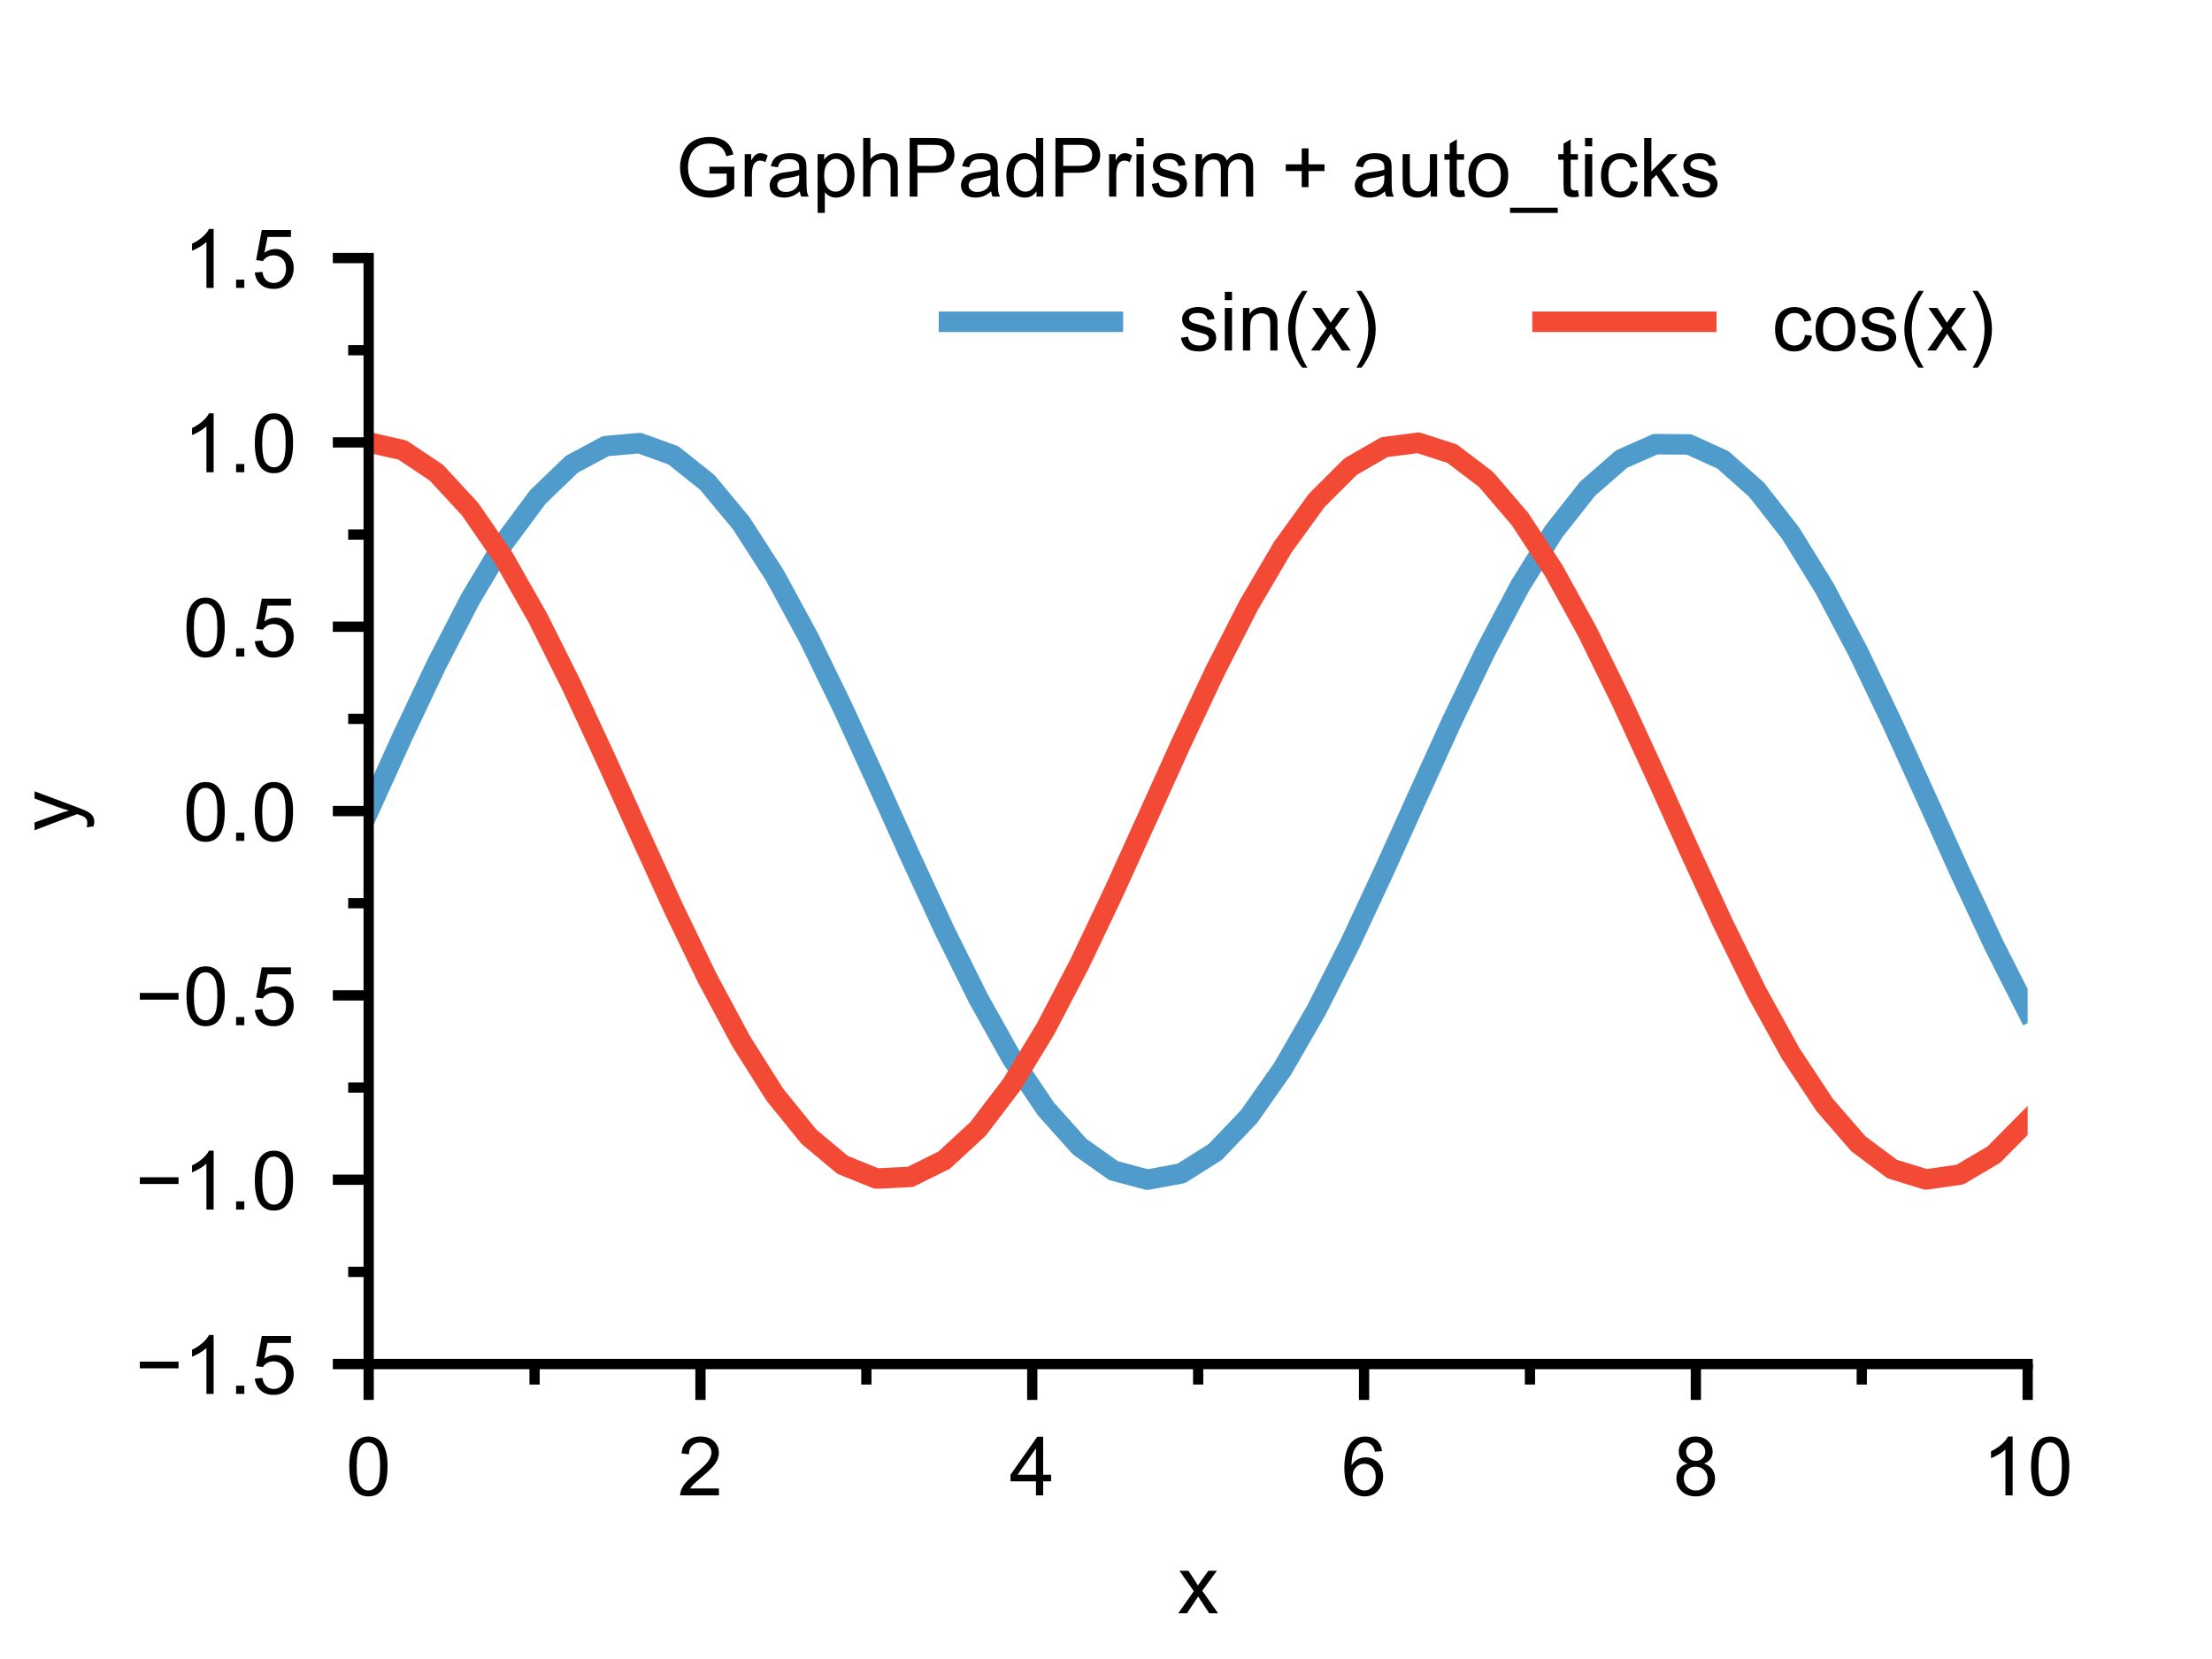
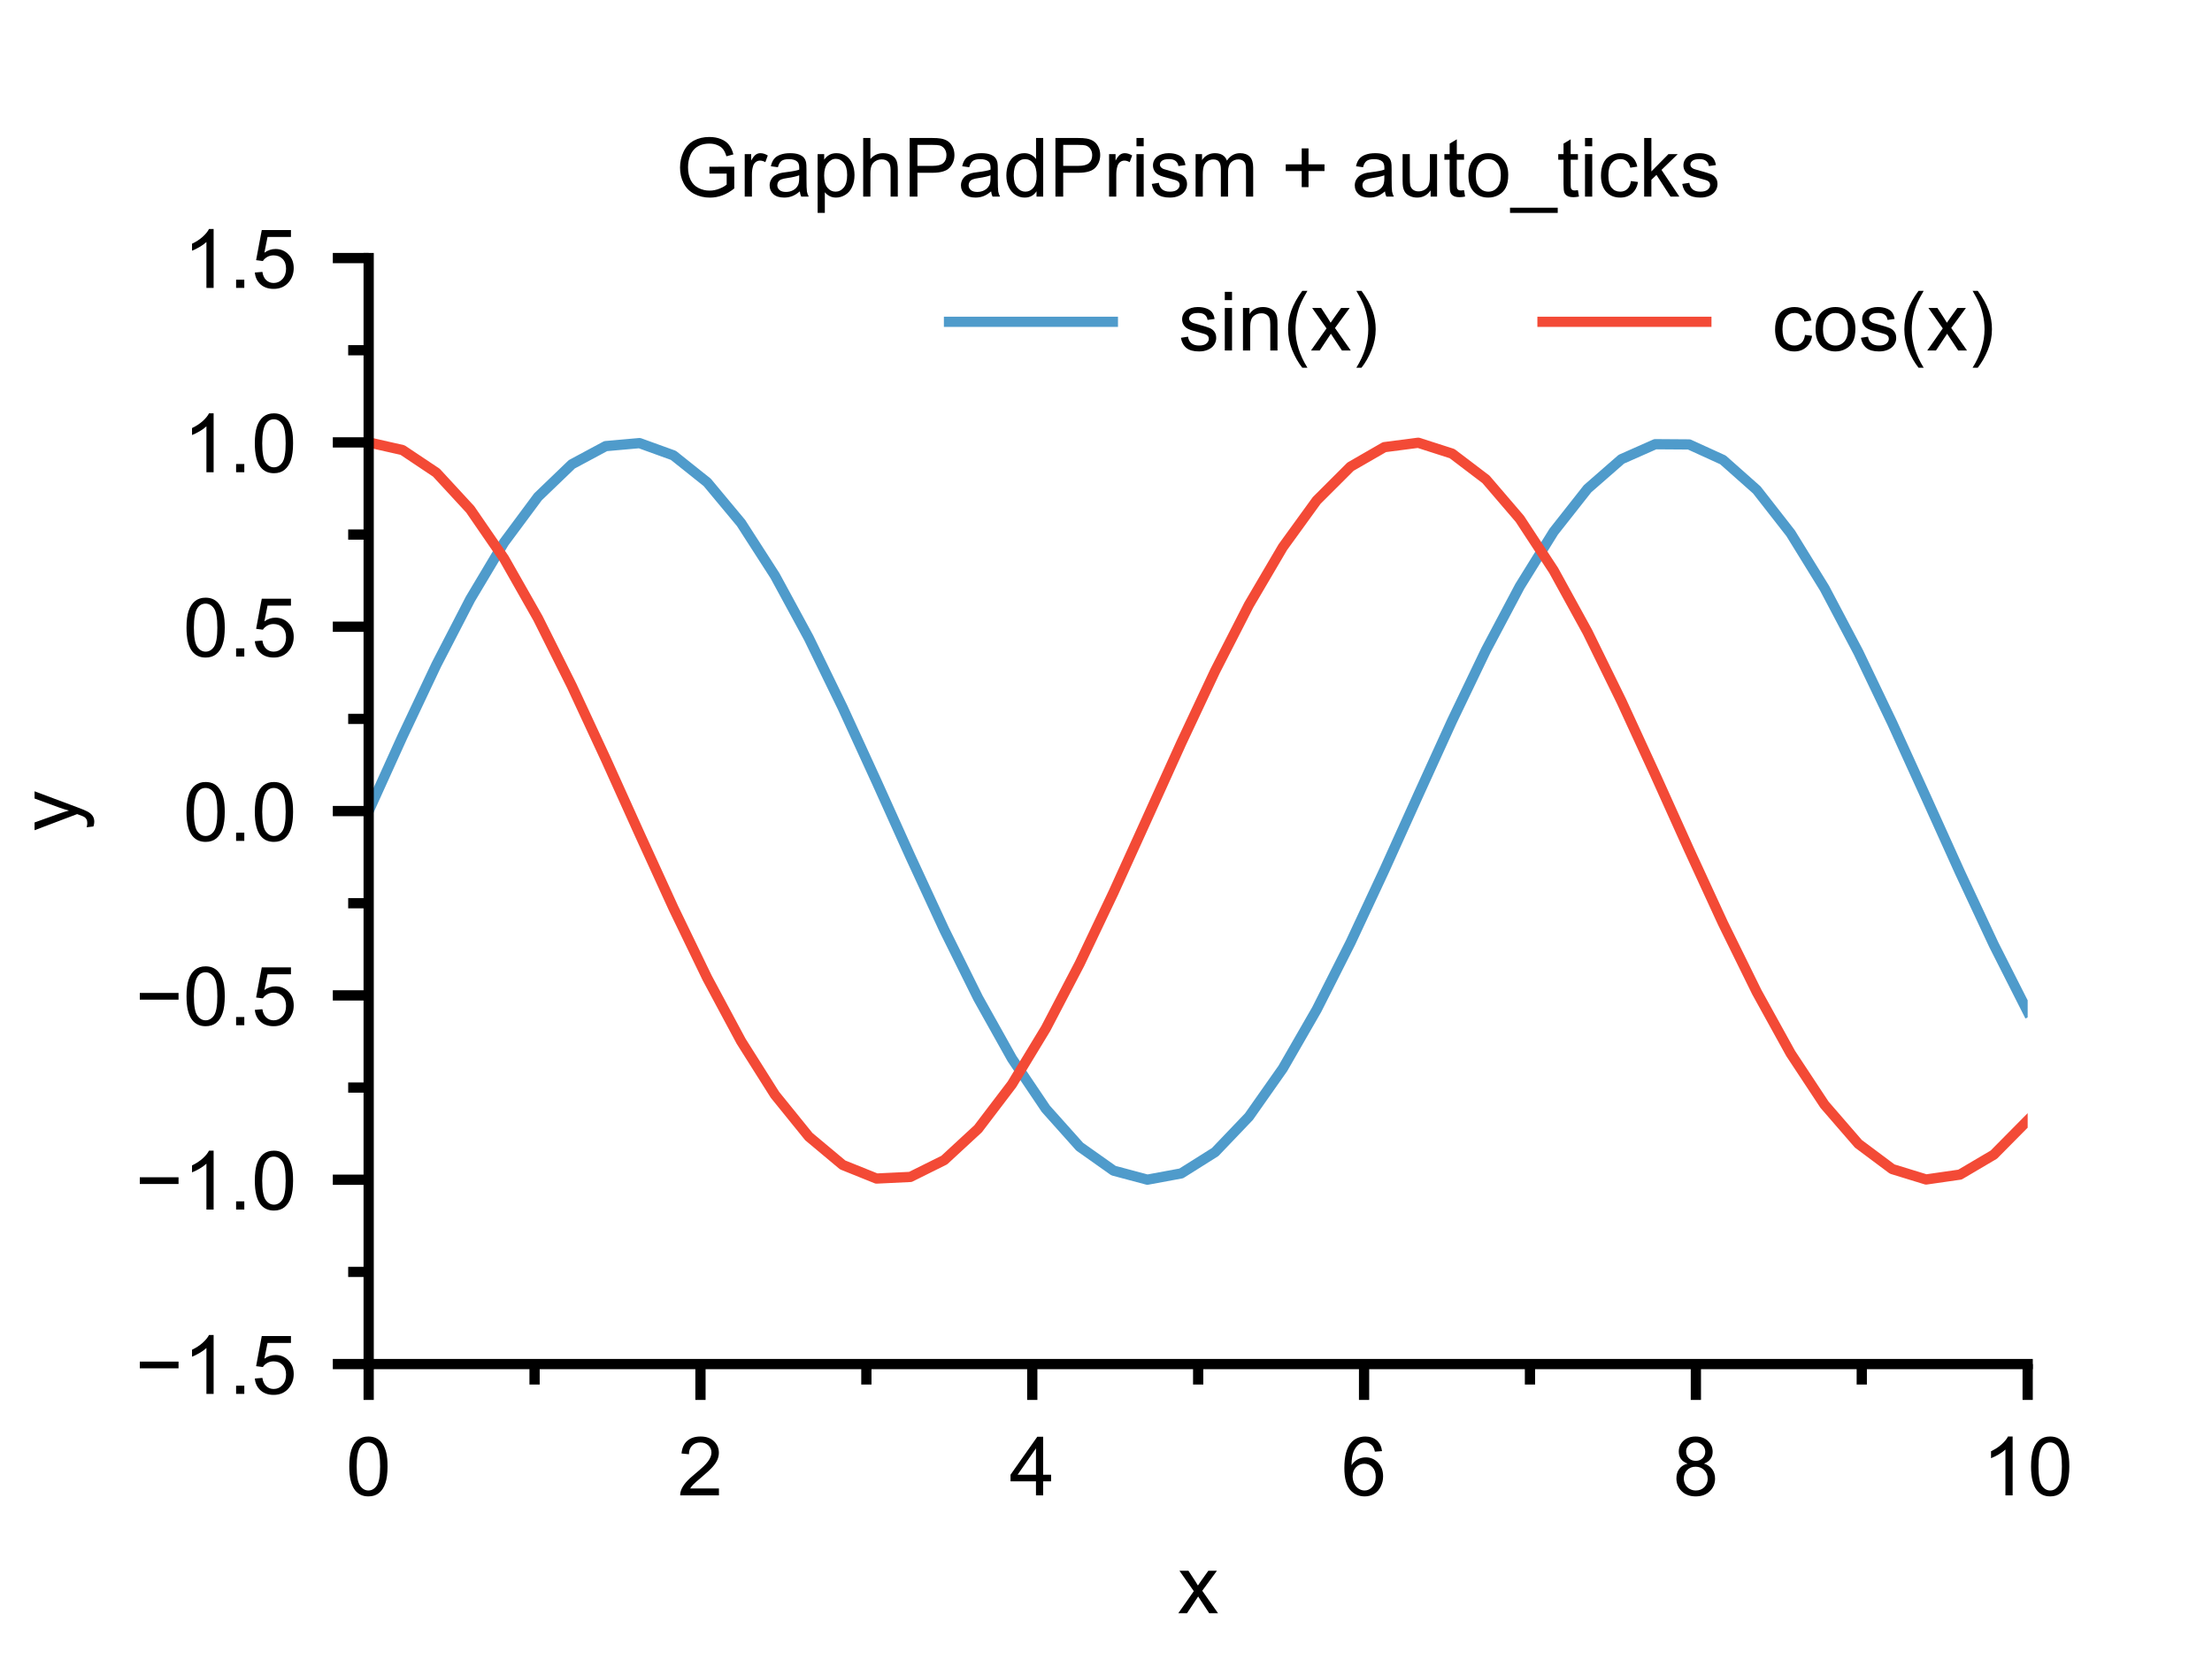
<svg xmlns="http://www.w3.org/2000/svg" xmlns:xlink="http://www.w3.org/1999/xlink" width="216pt" height="162pt" viewBox="0 0 216 162" version="1.1">
  <defs>
    <style type="text/css">*{stroke-linejoin: round; stroke-linecap: butt}</style>
  </defs>
  <g id="figure_1">
    <g id="patch_1">
      <path d="M 0 162  L 216 162  L 216 0  L 0 0  z " style="fill: #ffffff" />
    </g>
    <g id="axes_1">
      <g id="patch_2">
        <path d="M 36 133.2  L 198 133.2  L 198 25.2  L 36 25.2  z " style="fill: #ffffff" />
      </g>
      <g id="matplotlib.axis_1">
        <g id="xtick_1">
          <g id="line2d_1">
            <defs>
              <path id="m6d79fe782b" d="M 0 0  L 0 3.5  " style="stroke: #000000" />
            </defs>
            <g>
              <use xlink:href="#m6d79fe782b" x="36" y="133.2" style="stroke: #000000" />
            </g>
          </g>
          <g id="text_1">
            <g transform="translate(33.77562 146.0242) scale(0.08 -0.08)">
              <defs>
                <path id="ArialMT-13" d="M 266 2259  Q 266 3072 433 3567  Q 600 4063 929 4331  Q 1259 4600 1759 4600  Q 2128 4600 2406 4451  Q 2684 4303 2865 4023  Q 3047 3744 3150 3342  Q 3253 2941 3253 2259  Q 3253 1453 3087 958  Q 2922 463 2592 192  Q 2263 -78 1759 -78  Q 1097 -78 719 397  Q 266 969 266 2259  z M 844 2259  Q 844 1131 1108 757  Q 1372 384 1759 384  Q 2147 384 2411 759  Q 2675 1134 2675 2259  Q 2675 3391 2411 3762  Q 2147 4134 1753 4134  Q 1366 4134 1134 3806  Q 844 3388 844 2259  z " transform="scale(0.015625)" />
              </defs>
              <use xlink:href="#ArialMT-13" />
            </g>
          </g>
        </g>
        <g id="xtick_2">
          <g id="line2d_2">
            <g>
              <use xlink:href="#m6d79fe782b" x="68.4" y="133.2" style="stroke: #000000" />
            </g>
          </g>
          <g id="text_2">
            <g transform="translate(66.17562 146.0242) scale(0.08 -0.08)">
              <defs>
                <path id="ArialMT-15" d="M 3222 541  L 3222 0  L 194 0  Q 188 203 259 391  Q 375 700 629 1000  Q 884 1300 1366 1694  Q 2113 2306 2375 2664  Q 2638 3022 2638 3341  Q 2638 3675 2398 3904  Q 2159 4134 1775 4134  Q 1369 4134 1125 3890  Q 881 3647 878 3216  L 300 3275  Q 359 3922 746 4261  Q 1134 4600 1788 4600  Q 2447 4600 2831 4234  Q 3216 3869 3216 3328  Q 3216 3053 3103 2787  Q 2991 2522 2730 2228  Q 2469 1934 1863 1422  Q 1356 997 1212 845  Q 1069 694 975 541  L 3222 541  z " transform="scale(0.015625)" />
              </defs>
              <use xlink:href="#ArialMT-15" />
            </g>
          </g>
        </g>
        <g id="xtick_3">
          <g id="line2d_3">
            <g>
              <use xlink:href="#m6d79fe782b" x="100.8" y="133.2" style="stroke: #000000" />
            </g>
          </g>
          <g id="text_3">
            <g transform="translate(98.57563 146.0242) scale(0.08 -0.08)">
              <defs>
                <path id="ArialMT-17" d="M 2069 0  L 2069 1097  L 81 1097  L 81 1613  L 2172 4581  L 2631 4581  L 2631 1613  L 3250 1613  L 3250 1097  L 2631 1097  L 2631 0  L 2069 0  z M 2069 1613  L 2069 3678  L 634 1613  L 2069 1613  z " transform="scale(0.015625)" />
              </defs>
              <use xlink:href="#ArialMT-17" />
            </g>
          </g>
        </g>
        <g id="xtick_4">
          <g id="line2d_4">
            <g>
              <use xlink:href="#m6d79fe782b" x="133.2" y="133.2" style="stroke: #000000" />
            </g>
          </g>
          <g id="text_4">
            <g transform="translate(130.9756 146.0242) scale(0.08 -0.08)">
              <defs>
                <path id="ArialMT-19" d="M 3184 3459  L 2625 3416  Q 2550 3747 2413 3897  Q 2184 4138 1850 4138  Q 1581 4138 1378 3988  Q 1113 3794 959 3422  Q 806 3050 800 2363  Q 1003 2672 1297 2822  Q 1591 2972 1913 2972  Q 2475 2972 2870 2558  Q 3266 2144 3266 1488  Q 3266 1056 3080 686  Q 2894 316 2569 119  Q 2244 -78 1831 -78  Q 1128 -78 684 439  Q 241 956 241 2144  Q 241 3472 731 4075  Q 1159 4600 1884 4600  Q 2425 4600 2770 4297  Q 3116 3994 3184 3459  z M 888 1484  Q 888 1194 1011 928  Q 1134 663 1356 523  Q 1578 384 1822 384  Q 2178 384 2434 671  Q 2691 959 2691 1453  Q 2691 1928 2437 2201  Q 2184 2475 1800 2475  Q 1419 2475 1153 2201  Q 888 1928 888 1484  z " transform="scale(0.015625)" />
              </defs>
              <use xlink:href="#ArialMT-19" />
            </g>
          </g>
        </g>
        <g id="xtick_5">
          <g id="line2d_5">
            <g>
              <use xlink:href="#m6d79fe782b" x="165.6" y="133.2" style="stroke: #000000" />
            </g>
          </g>
          <g id="text_5">
            <g transform="translate(163.3756 146.0242) scale(0.08 -0.08)">
              <defs>
                <path id="ArialMT-1b" d="M 1131 2484  Q 781 2613 612 2850  Q 444 3088 444 3419  Q 444 3919 803 4259  Q 1163 4600 1759 4600  Q 2359 4600 2725 4251  Q 3091 3903 3091 3403  Q 3091 3084 2923 2848  Q 2756 2613 2416 2484  Q 2838 2347 3058 2040  Q 3278 1734 3278 1309  Q 3278 722 2862 322  Q 2447 -78 1769 -78  Q 1091 -78 675 323  Q 259 725 259 1325  Q 259 1772 486 2073  Q 713 2375 1131 2484  z M 1019 3438  Q 1019 3113 1228 2906  Q 1438 2700 1772 2700  Q 2097 2700 2305 2904  Q 2513 3109 2513 3406  Q 2513 3716 2298 3927  Q 2084 4138 1766 4138  Q 1444 4138 1231 3931  Q 1019 3725 1019 3438  z M 838 1322  Q 838 1081 952 856  Q 1066 631 1291 507  Q 1516 384 1775 384  Q 2178 384 2440 643  Q 2703 903 2703 1303  Q 2703 1709 2433 1975  Q 2163 2241 1756 2241  Q 1359 2241 1098 1978  Q 838 1716 838 1322  z " transform="scale(0.015625)" />
              </defs>
              <use xlink:href="#ArialMT-1b" />
            </g>
          </g>
        </g>
        <g id="xtick_6">
          <g id="line2d_6">
            <g>
              <use xlink:href="#m6d79fe782b" x="198" y="133.2" style="stroke: #000000" />
            </g>
          </g>
          <g id="text_6">
            <g transform="translate(193.5513 146.0242) scale(0.08 -0.08)">
              <defs>
                <path id="ArialMT-14" d="M 2384 0  L 1822 0  L 1822 3584  Q 1619 3391 1289 3197  Q 959 3003 697 2906  L 697 3450  Q 1169 3672 1522 3987  Q 1875 4303 2022 4600  L 2384 4600  L 2384 0  z " transform="scale(0.015625)" />
              </defs>
              <use xlink:href="#ArialMT-14" />
              <use xlink:href="#ArialMT-13" transform="translate(55.60938 0)" />
            </g>
          </g>
        </g>
        <g id="xtick_7">
          <g id="line2d_7">
            <defs>
              <path id="m981d4df445" d="M 0 0  L 0 2  " style="stroke: #000000" />
            </defs>
            <g>
              <use xlink:href="#m981d4df445" x="52.2" y="133.2" style="stroke: #000000" />
            </g>
          </g>
        </g>
        <g id="xtick_8">
          <g id="line2d_8">
            <g>
              <use xlink:href="#m981d4df445" x="84.6" y="133.2" style="stroke: #000000" />
            </g>
          </g>
        </g>
        <g id="xtick_9">
          <g id="line2d_9">
            <g>
              <use xlink:href="#m981d4df445" x="117" y="133.2" style="stroke: #000000" />
            </g>
          </g>
        </g>
        <g id="xtick_10">
          <g id="line2d_10">
            <g>
              <use xlink:href="#m981d4df445" x="149.4" y="133.2" style="stroke: #000000" />
            </g>
          </g>
        </g>
        <g id="xtick_11">
          <g id="line2d_11">
            <g>
              <use xlink:href="#m981d4df445" x="181.8" y="133.2" style="stroke: #000000" />
            </g>
          </g>
        </g>
        <g id="text_7">
          <g transform="translate(115 157.532) scale(0.08 -0.08)">
            <defs>
              <path id="ArialMT-5b" d="M 47 0  L 1259 1725  L 138 3319  L 841 3319  L 1350 2541  Q 1494 2319 1581 2169  Q 1719 2375 1834 2534  L 2394 3319  L 3066 3319  L 1919 1756  L 3153 0  L 2463 0  L 1781 1031  L 1600 1309  L 728 0  L 47 0  z " transform="scale(0.015625)" />
            </defs>
            <use xlink:href="#ArialMT-5b" />
          </g>
        </g>
      </g>
      <g id="matplotlib.axis_2">
        <g id="ytick_1">
          <g id="line2d_12">
            <defs>
              <path id="m93458c67e1" d="M 0 0  L -3.5 0  " style="stroke: #000000" />
            </defs>
            <g>
              <use xlink:href="#m93458c67e1" x="36" y="133.2" style="stroke: #000000" />
            </g>
          </g>
          <g id="text_8">
            <g transform="translate(13.2075 136.1121) scale(0.08 -0.08)">
              <defs>
                <path id="ArialMT-ed" d="M 3381 1997  L 356 1997  L 356 2522  L 3381 2522  L 3381 1997  z " transform="scale(0.015625)" />
                <path id="ArialMT-11" d="M 581 0  L 581 641  L 1222 641  L 1222 0  L 581 0  z " transform="scale(0.015625)" />
                <path id="ArialMT-18" d="M 266 1200  L 856 1250  Q 922 819 1161 601  Q 1400 384 1738 384  Q 2144 384 2425 690  Q 2706 997 2706 1503  Q 2706 1984 2436 2262  Q 2166 2541 1728 2541  Q 1456 2541 1237 2417  Q 1019 2294 894 2097  L 366 2166  L 809 4519  L 3088 4519  L 3088 3981  L 1259 3981  L 1013 2750  Q 1425 3038 1878 3038  Q 2478 3038 2890 2622  Q 3303 2206 3303 1553  Q 3303 931 2941 478  Q 2500 -78 1738 -78  Q 1113 -78 717 272  Q 322 622 266 1200  z " transform="scale(0.015625)" />
              </defs>
              <use xlink:href="#ArialMT-ed" />
              <use xlink:href="#ArialMT-14" transform="translate(58.40625 0)" />
              <use xlink:href="#ArialMT-11" transform="translate(114.0156 0)" />
              <use xlink:href="#ArialMT-18" transform="translate(141.7969 0)" />
            </g>
          </g>
        </g>
        <g id="ytick_2">
          <g id="line2d_13">
            <g>
              <use xlink:href="#m93458c67e1" x="36" y="115.2" style="stroke: #000000" />
            </g>
          </g>
          <g id="text_9">
            <g transform="translate(13.2075 118.1121) scale(0.08 -0.08)">
              <use xlink:href="#ArialMT-ed" />
              <use xlink:href="#ArialMT-14" transform="translate(58.40625 0)" />
              <use xlink:href="#ArialMT-11" transform="translate(114.0156 0)" />
              <use xlink:href="#ArialMT-13" transform="translate(141.7969 0)" />
            </g>
          </g>
        </g>
        <g id="ytick_3">
          <g id="line2d_14">
            <g>
              <use xlink:href="#m93458c67e1" x="36" y="97.2" style="stroke: #000000" />
            </g>
          </g>
          <g id="text_10">
            <g transform="translate(13.2075 100.1121) scale(0.08 -0.08)">
              <use xlink:href="#ArialMT-ed" />
              <use xlink:href="#ArialMT-13" transform="translate(58.40625 0)" />
              <use xlink:href="#ArialMT-11" transform="translate(114.0156 0)" />
              <use xlink:href="#ArialMT-18" transform="translate(141.7969 0)" />
            </g>
          </g>
        </g>
        <g id="ytick_4">
          <g id="line2d_15">
            <g>
              <use xlink:href="#m93458c67e1" x="36" y="79.2" style="stroke: #000000" />
            </g>
          </g>
          <g id="text_11">
            <g transform="translate(17.88 82.11211) scale(0.08 -0.08)">
              <use xlink:href="#ArialMT-13" />
              <use xlink:href="#ArialMT-11" transform="translate(55.60938 0)" />
              <use xlink:href="#ArialMT-13" transform="translate(83.39062 0)" />
            </g>
          </g>
        </g>
        <g id="ytick_5">
          <g id="line2d_16">
            <g>
              <use xlink:href="#m93458c67e1" x="36" y="61.2" style="stroke: #000000" />
            </g>
          </g>
          <g id="text_12">
            <g transform="translate(17.88 64.11211) scale(0.08 -0.08)">
              <use xlink:href="#ArialMT-13" />
              <use xlink:href="#ArialMT-11" transform="translate(55.60938 0)" />
              <use xlink:href="#ArialMT-18" transform="translate(83.39062 0)" />
            </g>
          </g>
        </g>
        <g id="ytick_6">
          <g id="line2d_17">
            <g>
              <use xlink:href="#m93458c67e1" x="36" y="43.2" style="stroke: #000000" />
            </g>
          </g>
          <g id="text_13">
            <g transform="translate(17.88 46.11211) scale(0.08 -0.08)">
              <use xlink:href="#ArialMT-14" />
              <use xlink:href="#ArialMT-11" transform="translate(55.60938 0)" />
              <use xlink:href="#ArialMT-13" transform="translate(83.39062 0)" />
            </g>
          </g>
        </g>
        <g id="ytick_7">
          <g id="line2d_18">
            <g>
              <use xlink:href="#m93458c67e1" x="36" y="25.2" style="stroke: #000000" />
            </g>
          </g>
          <g id="text_14">
            <g transform="translate(17.88 28.11211) scale(0.08 -0.08)">
              <use xlink:href="#ArialMT-14" />
              <use xlink:href="#ArialMT-11" transform="translate(55.60938 0)" />
              <use xlink:href="#ArialMT-18" transform="translate(83.39062 0)" />
            </g>
          </g>
        </g>
        <g id="ytick_8">
          <g id="line2d_19">
            <defs>
              <path id="m6bd791e11c" d="M 0 0  L -2 0  " style="stroke: #000000" />
            </defs>
            <g>
              <use xlink:href="#m6bd791e11c" x="36" y="124.2" style="stroke: #000000" />
            </g>
          </g>
        </g>
        <g id="ytick_9">
          <g id="line2d_20">
            <g>
              <use xlink:href="#m6bd791e11c" x="36" y="106.2" style="stroke: #000000" />
            </g>
          </g>
        </g>
        <g id="ytick_10">
          <g id="line2d_21">
            <g>
              <use xlink:href="#m6bd791e11c" x="36" y="88.2" style="stroke: #000000" />
            </g>
          </g>
        </g>
        <g id="ytick_11">
          <g id="line2d_22">
            <g>
              <use xlink:href="#m6bd791e11c" x="36" y="70.2" style="stroke: #000000" />
            </g>
          </g>
        </g>
        <g id="ytick_12">
          <g id="line2d_23">
            <g>
              <use xlink:href="#m6bd791e11c" x="36" y="52.2" style="stroke: #000000" />
            </g>
          </g>
        </g>
        <g id="ytick_13">
          <g id="line2d_24">
            <g>
              <use xlink:href="#m6bd791e11c" x="36" y="34.2" style="stroke: #000000" />
            </g>
          </g>
        </g>
        <g id="text_15">
          <g transform="translate(7.52375 81.2) rotate(-90) scale(0.08 -0.08)">
            <defs>
              <path id="ArialMT-5c" d="M 397 -1278  L 334 -750  Q 519 -800 656 -800  Q 844 -800 956 -737  Q 1069 -675 1141 -563  Q 1194 -478 1313 -144  Q 1328 -97 1363 -6  L 103 3319  L 709 3319  L 1400 1397  Q 1534 1031 1641 628  Q 1738 1016 1872 1384  L 2581 3319  L 3144 3319  L 1881 -56  Q 1678 -603 1566 -809  Q 1416 -1088 1222 -1217  Q 1028 -1347 759 -1347  Q 597 -1347 397 -1278  z " transform="scale(0.015625)" />
            </defs>
            <use xlink:href="#ArialMT-5c" />
          </g>
        </g>
      </g>
      <g id="line2d_25">
-         <path d="M 36 79.2  L 39.306 71.904  L 42.612 64.911  L 45.918 58.511  L 49.224 52.969  L 52.531 48.516  L 55.837 45.337  L 59.143 43.563  L 62.449 43.269  L 65.755 44.466  L 69.061 47.104  L 72.367 51.074  L 75.673 56.212  L 78.98 62.304  L 82.286 69.097  L 85.592 76.31  L 88.898 83.642  L 92.204 90.79  L 95.51 97.457  L 98.816 103.367  L 102.122 108.273  L 105.429 111.972  L 108.735 114.312  L 112.041 115.194  L 115.347 114.582  L 118.653 112.501  L 121.959 109.039  L 125.265 104.338  L 128.571 98.593  L 131.878 92.044  L 135.184 84.962  L 138.49 77.64  L 141.796 70.383  L 145.102 63.492  L 148.408 57.253  L 151.714 51.925  L 155.02 47.729  L 158.327 44.84  L 161.633 43.376  L 164.939 43.399  L 168.245 44.908  L 171.551 47.841  L 174.857 52.074  L 178.163 57.434  L 181.469 63.697  L 184.776 70.604  L 188.082 77.867  L 191.388 85.186  L 194.694 92.256  L 198 98.785  " clip-path="url(#p5382000584)" style="fill: none; stroke: #4f9bcb; stroke-width: 2; stroke-linecap: square" />
+         <path d="M 36 79.2  L 39.306 71.904  L 42.612 64.911  L 45.918 58.511  L 49.224 52.969  L 52.531 48.516  L 55.837 45.337  L 59.143 43.563  L 62.449 43.269  L 65.755 44.466  L 69.061 47.104  L 72.367 51.074  L 75.673 56.212  L 78.98 62.304  L 82.286 69.097  L 85.592 76.31  L 88.898 83.642  L 92.204 90.79  L 95.51 97.457  L 98.816 103.367  L 102.122 108.273  L 105.429 111.972  L 108.735 114.312  L 112.041 115.194  L 115.347 114.582  L 118.653 112.501  L 121.959 109.039  L 125.265 104.338  L 128.571 98.593  L 131.878 92.044  L 135.184 84.962  L 138.49 77.64  L 141.796 70.383  L 145.102 63.492  L 148.408 57.253  L 151.714 51.925  L 155.02 47.729  L 158.327 44.84  L 161.633 43.376  L 164.939 43.399  L 168.245 44.908  L 171.551 47.841  L 174.857 52.074  L 178.163 57.434  L 181.469 63.697  L 184.776 70.604  L 188.082 77.867  L 191.388 85.186  L 194.694 92.256  L 198 98.785  " clip-path="url(#p5382000584)" style="fill: none; stroke: #4f9bcb; stroke-linecap: square" />
      </g>
      <g id="line2d_26">
-         <path d="M 36 43.2  L 39.306 43.947  L 42.612 46.157  L 45.918 49.739  L 49.224 54.544  L 52.531 60.371  L 55.837 66.981  L 59.143 74.097  L 62.449 81.425  L 65.755 88.661  L 69.061 95.505  L 72.367 101.671  L 75.673 106.905  L 78.98 110.989  L 82.286 113.753  L 85.592 115.084  L 88.898 114.925  L 92.204 113.283  L 95.51 110.227  L 98.816 105.883  L 102.122 100.431  L 105.429 94.098  L 108.735 87.147  L 112.041 79.866  L 115.347 72.558  L 118.653 65.525  L 121.959 59.059  L 125.265 53.43  L 128.571 48.87  L 131.878 45.569  L 135.184 43.664  L 138.49 43.234  L 141.796 44.296  L 145.102 46.808  L 148.408 50.663  L 151.714 55.703  L 155.02 61.719  L 158.327 68.459  L 161.633 75.646  L 164.939 82.98  L 168.245 90.158  L 171.551 96.88  L 174.857 102.869  L 178.163 107.875  L 181.469 111.691  L 184.776 114.159  L 188.082 115.175  L 191.388 114.699  L 194.694 112.749  L 198 109.407  " clip-path="url(#p5382000584)" style="fill: none; stroke: #f34a36; stroke-width: 2; stroke-linecap: square" />
+         <path d="M 36 43.2  L 39.306 43.947  L 42.612 46.157  L 45.918 49.739  L 49.224 54.544  L 52.531 60.371  L 55.837 66.981  L 59.143 74.097  L 62.449 81.425  L 65.755 88.661  L 69.061 95.505  L 72.367 101.671  L 75.673 106.905  L 78.98 110.989  L 82.286 113.753  L 85.592 115.084  L 88.898 114.925  L 92.204 113.283  L 95.51 110.227  L 98.816 105.883  L 102.122 100.431  L 105.429 94.098  L 108.735 87.147  L 112.041 79.866  L 115.347 72.558  L 118.653 65.525  L 121.959 59.059  L 125.265 53.43  L 128.571 48.87  L 131.878 45.569  L 135.184 43.664  L 138.49 43.234  L 141.796 44.296  L 145.102 46.808  L 148.408 50.663  L 151.714 55.703  L 155.02 61.719  L 158.327 68.459  L 161.633 75.646  L 164.939 82.98  L 168.245 90.158  L 171.551 96.88  L 174.857 102.869  L 178.163 107.875  L 181.469 111.691  L 184.776 114.159  L 188.082 115.175  L 191.388 114.699  L 194.694 112.749  L 198 109.407  " clip-path="url(#p5382000584)" style="fill: none; stroke: #f34a36; stroke-linecap: square" />
      </g>
      <g id="patch_3">
        <path d="M 36 133.2  L 36 25.2  " style="fill: none; stroke: #000000; stroke-linejoin: miter; stroke-linecap: square" />
      </g>
      <g id="patch_4">
        <path d="M 36 133.2  L 198 133.2  " style="fill: none; stroke: #000000; stroke-linejoin: miter; stroke-linecap: square" />
      </g>
      <g id="text_16">
        <g transform="translate(65.97875 19.2) scale(0.08 -0.08)">
          <defs>
            <path id="ArialMT-2a" d="M 2638 1797  L 2638 2334  L 4578 2338  L 4578 638  Q 4131 281 3656 101  Q 3181 -78 2681 -78  Q 2006 -78 1454 211  Q 903 500 622 1047  Q 341 1594 341 2269  Q 341 2938 620 3517  Q 900 4097 1425 4378  Q 1950 4659 2634 4659  Q 3131 4659 3532 4498  Q 3934 4338 4162 4050  Q 4391 3763 4509 3300  L 3963 3150  Q 3859 3500 3706 3700  Q 3553 3900 3268 4020  Q 2984 4141 2638 4141  Q 2222 4141 1919 4014  Q 1616 3888 1430 3681  Q 1244 3475 1141 3228  Q 966 2803 966 2306  Q 966 1694 1177 1281  Q 1388 869 1791 669  Q 2194 469 2647 469  Q 3041 469 3416 620  Q 3791 772 3984 944  L 3984 1797  L 2638 1797  z " transform="scale(0.015625)" />
            <path id="ArialMT-55" d="M 416 0  L 416 3319  L 922 3319  L 922 2816  Q 1116 3169 1280 3281  Q 1444 3394 1641 3394  Q 1925 3394 2219 3213  L 2025 2691  Q 1819 2813 1613 2813  Q 1428 2813 1281 2702  Q 1134 2591 1072 2394  Q 978 2094 978 1738  L 978 0  L 416 0  z " transform="scale(0.015625)" />
            <path id="ArialMT-44" d="M 2588 409  Q 2275 144 1986 34  Q 1697 -75 1366 -75  Q 819 -75 525 192  Q 231 459 231 875  Q 231 1119 342 1320  Q 453 1522 633 1644  Q 813 1766 1038 1828  Q 1203 1872 1538 1913  Q 2219 1994 2541 2106  Q 2544 2222 2544 2253  Q 2544 2597 2384 2738  Q 2169 2928 1744 2928  Q 1347 2928 1158 2789  Q 969 2650 878 2297  L 328 2372  Q 403 2725 575 2942  Q 747 3159 1072 3276  Q 1397 3394 1825 3394  Q 2250 3394 2515 3294  Q 2781 3194 2906 3042  Q 3031 2891 3081 2659  Q 3109 2516 3109 2141  L 3109 1391  Q 3109 606 3145 398  Q 3181 191 3288 0  L 2700 0  Q 2613 175 2588 409  z M 2541 1666  Q 2234 1541 1622 1453  Q 1275 1403 1131 1340  Q 988 1278 909 1158  Q 831 1038 831 891  Q 831 666 1001 516  Q 1172 366 1500 366  Q 1825 366 2078 508  Q 2331 650 2450 897  Q 2541 1088 2541 1459  L 2541 1666  z " transform="scale(0.015625)" />
            <path id="ArialMT-53" d="M 422 -1272  L 422 3319  L 934 3319  L 934 2888  Q 1116 3141 1344 3267  Q 1572 3394 1897 3394  Q 2322 3394 2647 3175  Q 2972 2956 3137 2557  Q 3303 2159 3303 1684  Q 3303 1175 3120 767  Q 2938 359 2589 142  Q 2241 -75 1856 -75  Q 1575 -75 1351 44  Q 1128 163 984 344  L 984 -1272  L 422 -1272  z M 931 1641  Q 931 1000 1190 694  Q 1450 388 1819 388  Q 2194 388 2461 705  Q 2728 1022 2728 1688  Q 2728 2322 2467 2637  Q 2206 2953 1844 2953  Q 1484 2953 1207 2617  Q 931 2281 931 1641  z " transform="scale(0.015625)" />
            <path id="ArialMT-4b" d="M 422 0  L 422 4581  L 984 4581  L 984 2938  Q 1378 3394 1978 3394  Q 2347 3394 2619 3248  Q 2891 3103 3008 2847  Q 3125 2591 3125 2103  L 3125 0  L 2563 0  L 2563 2103  Q 2563 2525 2380 2717  Q 2197 2909 1863 2909  Q 1613 2909 1392 2779  Q 1172 2650 1078 2428  Q 984 2206 984 1816  L 984 0  L 422 0  z " transform="scale(0.015625)" />
            <path id="ArialMT-33" d="M 494 0  L 494 4581  L 2222 4581  Q 2678 4581 2919 4538  Q 3256 4481 3484 4323  Q 3713 4166 3852 3881  Q 3991 3597 3991 3256  Q 3991 2672 3619 2267  Q 3247 1863 2275 1863  L 1100 1863  L 1100 0  L 494 0  z M 1100 2403  L 2284 2403  Q 2872 2403 3119 2622  Q 3366 2841 3366 3238  Q 3366 3525 3220 3729  Q 3075 3934 2838 4000  Q 2684 4041 2272 4041  L 1100 4041  L 1100 2403  z " transform="scale(0.015625)" />
            <path id="ArialMT-47" d="M 2575 0  L 2575 419  Q 2259 -75 1647 -75  Q 1250 -75 917 144  Q 584 363 401 755  Q 219 1147 219 1656  Q 219 2153 384 2558  Q 550 2963 881 3178  Q 1213 3394 1622 3394  Q 1922 3394 2156 3267  Q 2391 3141 2538 2938  L 2538 4581  L 3097 4581  L 3097 0  L 2575 0  z M 797 1656  Q 797 1019 1065 703  Q 1334 388 1700 388  Q 2069 388 2326 689  Q 2584 991 2584 1609  Q 2584 2291 2321 2609  Q 2059 2928 1675 2928  Q 1300 2928 1048 2622  Q 797 2316 797 1656  z " transform="scale(0.015625)" />
            <path id="ArialMT-4c" d="M 425 3934  L 425 4581  L 988 4581  L 988 3934  L 425 3934  z M 425 0  L 425 3319  L 988 3319  L 988 0  L 425 0  z " transform="scale(0.015625)" />
            <path id="ArialMT-56" d="M 197 991  L 753 1078  Q 800 744 1014 566  Q 1228 388 1613 388  Q 2000 388 2187 545  Q 2375 703 2375 916  Q 2375 1106 2209 1216  Q 2094 1291 1634 1406  Q 1016 1563 777 1677  Q 538 1791 414 1992  Q 291 2194 291 2438  Q 291 2659 392 2848  Q 494 3038 669 3163  Q 800 3259 1026 3326  Q 1253 3394 1513 3394  Q 1903 3394 2198 3281  Q 2494 3169 2634 2976  Q 2775 2784 2828 2463  L 2278 2388  Q 2241 2644 2061 2787  Q 1881 2931 1553 2931  Q 1166 2931 1000 2803  Q 834 2675 834 2503  Q 834 2394 903 2306  Q 972 2216 1119 2156  Q 1203 2125 1616 2013  Q 2213 1853 2448 1751  Q 2684 1650 2818 1456  Q 2953 1263 2953 975  Q 2953 694 2789 445  Q 2625 197 2315 61  Q 2006 -75 1616 -75  Q 969 -75 630 194  Q 291 463 197 991  z " transform="scale(0.015625)" />
            <path id="ArialMT-50" d="M 422 0  L 422 3319  L 925 3319  L 925 2853  Q 1081 3097 1340 3245  Q 1600 3394 1931 3394  Q 2300 3394 2536 3241  Q 2772 3088 2869 2813  Q 3263 3394 3894 3394  Q 4388 3394 4653 3120  Q 4919 2847 4919 2278  L 4919 0  L 4359 0  L 4359 2091  Q 4359 2428 4304 2576  Q 4250 2725 4106 2815  Q 3963 2906 3769 2906  Q 3419 2906 3187 2673  Q 2956 2441 2956 1928  L 2956 0  L 2394 0  L 2394 2156  Q 2394 2531 2256 2718  Q 2119 2906 1806 2906  Q 1569 2906 1367 2781  Q 1166 2656 1075 2415  Q 984 2175 984 1722  L 984 0  L 422 0  z " transform="scale(0.015625)" />
            <path id="ArialMT-3" transform="scale(0.015625)" />
            <path id="ArialMT-e" d="M 1603 741  L 1603 1997  L 356 1997  L 356 2522  L 1603 2522  L 1603 3769  L 2134 3769  L 2134 2522  L 3381 2522  L 3381 1997  L 2134 1997  L 2134 741  L 1603 741  z " transform="scale(0.015625)" />
            <path id="ArialMT-58" d="M 2597 0  L 2597 488  Q 2209 -75 1544 -75  Q 1250 -75 995 37  Q 741 150 617 320  Q 494 491 444 738  Q 409 903 409 1263  L 409 3319  L 972 3319  L 972 1478  Q 972 1038 1006 884  Q 1059 663 1231 536  Q 1403 409 1656 409  Q 1909 409 2131 539  Q 2353 669 2445 892  Q 2538 1116 2538 1541  L 2538 3319  L 3100 3319  L 3100 0  L 2597 0  z " transform="scale(0.015625)" />
            <path id="ArialMT-57" d="M 1650 503  L 1731 6  Q 1494 -44 1306 -44  Q 1000 -44 831 53  Q 663 150 594 308  Q 525 466 525 972  L 525 2881  L 113 2881  L 113 3319  L 525 3319  L 525 4141  L 1084 4478  L 1084 3319  L 1650 3319  L 1650 2881  L 1084 2881  L 1084 941  Q 1084 700 1114 631  Q 1144 563 1211 522  Q 1278 481 1403 481  Q 1497 481 1650 503  z " transform="scale(0.015625)" />
            <path id="ArialMT-52" d="M 213 1659  Q 213 2581 725 3025  Q 1153 3394 1769 3394  Q 2453 3394 2887 2945  Q 3322 2497 3322 1706  Q 3322 1066 3130 698  Q 2938 331 2570 128  Q 2203 -75 1769 -75  Q 1072 -75 642 372  Q 213 819 213 1659  z M 791 1659  Q 791 1022 1069 705  Q 1347 388 1769 388  Q 2188 388 2466 706  Q 2744 1025 2744 1678  Q 2744 2294 2464 2611  Q 2184 2928 1769 2928  Q 1347 2928 1069 2612  Q 791 2297 791 1659  z " transform="scale(0.015625)" />
            <path id="ArialMT-42" d="M -97 -1272  L -97 -866  L 3631 -866  L 3631 -1272  L -97 -1272  z " transform="scale(0.015625)" />
            <path id="ArialMT-46" d="M 2588 1216  L 3141 1144  Q 3050 572 2676 248  Q 2303 -75 1759 -75  Q 1078 -75 664 370  Q 250 816 250 1647  Q 250 2184 428 2587  Q 606 2991 970 3192  Q 1334 3394 1763 3394  Q 2303 3394 2647 3120  Q 2991 2847 3088 2344  L 2541 2259  Q 2463 2594 2264 2762  Q 2066 2931 1784 2931  Q 1359 2931 1093 2626  Q 828 2322 828 1663  Q 828 994 1084 691  Q 1341 388 1753 388  Q 2084 388 2306 591  Q 2528 794 2588 1216  z " transform="scale(0.015625)" />
            <path id="ArialMT-4e" d="M 425 0  L 425 4581  L 988 4581  L 988 1969  L 2319 3319  L 3047 3319  L 1778 2088  L 3175 0  L 2481 0  L 1384 1697  L 988 1316  L 988 0  L 425 0  z " transform="scale(0.015625)" />
          </defs>
          <use xlink:href="#ArialMT-2a" />
          <use xlink:href="#ArialMT-55" transform="translate(77.78125 0)" />
          <use xlink:href="#ArialMT-44" transform="translate(111.0781 0)" />
          <use xlink:href="#ArialMT-53" transform="translate(166.6875 0)" />
          <use xlink:href="#ArialMT-4b" transform="translate(222.2969 0)" />
          <use xlink:href="#ArialMT-33" transform="translate(277.9062 0)" />
          <use xlink:href="#ArialMT-44" transform="translate(344.6094 0)" />
          <use xlink:href="#ArialMT-47" transform="translate(400.2188 0)" />
          <use xlink:href="#ArialMT-33" transform="translate(455.8281 0)" />
          <use xlink:href="#ArialMT-55" transform="translate(522.5312 0)" />
          <use xlink:href="#ArialMT-4c" transform="translate(555.8281 0)" />
          <use xlink:href="#ArialMT-56" transform="translate(578.0469 0)" />
          <use xlink:href="#ArialMT-50" transform="translate(628.0469 0)" />
          <use xlink:href="#ArialMT-3" transform="translate(711.3438 0)" />
          <use xlink:href="#ArialMT-e" transform="translate(739.125 0)" />
          <use xlink:href="#ArialMT-3" transform="translate(797.5312 0)" />
          <use xlink:href="#ArialMT-44" transform="translate(825.3125 0)" />
          <use xlink:href="#ArialMT-58" transform="translate(880.9219 0)" />
          <use xlink:href="#ArialMT-57" transform="translate(936.5312 0)" />
          <use xlink:href="#ArialMT-52" transform="translate(964.3125 0)" />
          <use xlink:href="#ArialMT-42" transform="translate(1019.922 0)" />
          <use xlink:href="#ArialMT-57" transform="translate(1075.531 0)" />
          <use xlink:href="#ArialMT-4c" transform="translate(1103.312 0)" />
          <use xlink:href="#ArialMT-46" transform="translate(1125.531 0)" />
          <use xlink:href="#ArialMT-4e" transform="translate(1175.531 0)" />
          <use xlink:href="#ArialMT-56" transform="translate(1225.531 0)" />
        </g>
      </g>
      <g id="legend_1">
        <g id="line2d_27">
-           <path d="M 92.67 31.424  L 100.67 31.424  L 108.67 31.424  " style="fill: none; stroke: #4f9bcb; stroke-width: 2; stroke-linecap: square" />
+           <path d="M 92.67 31.424  L 100.67 31.424  L 108.67 31.424  " style="fill: none; stroke: #4f9bcb; stroke-linecap: square" />
        </g>
        <g id="text_17">
          <g transform="translate(115.07 34.22422) scale(0.08 -0.08)">
            <defs>
              <path id="ArialMT-51" d="M 422 0  L 422 3319  L 928 3319  L 928 2847  Q 1294 3394 1984 3394  Q 2284 3394 2536 3286  Q 2788 3178 2913 3003  Q 3038 2828 3088 2588  Q 3119 2431 3119 2041  L 3119 0  L 2556 0  L 2556 2019  Q 2556 2363 2490 2533  Q 2425 2703 2258 2804  Q 2091 2906 1866 2906  Q 1506 2906 1245 2678  Q 984 2450 984 1813  L 984 0  L 422 0  z " transform="scale(0.015625)" />
              <path id="ArialMT-b" d="M 1497 -1347  Q 1031 -759 709 28  Q 388 816 388 1659  Q 388 2403 628 3084  Q 909 3875 1497 4659  L 1900 4659  Q 1522 4009 1400 3731  Q 1209 3300 1100 2831  Q 966 2247 966 1656  Q 966 153 1900 -1347  L 1497 -1347  z " transform="scale(0.015625)" />
              <path id="ArialMT-c" d="M 791 -1347  L 388 -1347  Q 1322 153 1322 1656  Q 1322 2244 1188 2822  Q 1081 3291 891 3722  Q 769 4003 388 4659  L 791 4659  Q 1378 3875 1659 3084  Q 1900 2403 1900 1659  Q 1900 816 1576 28  Q 1253 -759 791 -1347  z " transform="scale(0.015625)" />
            </defs>
            <use xlink:href="#ArialMT-56" />
            <use xlink:href="#ArialMT-4c" transform="translate(50 0)" />
            <use xlink:href="#ArialMT-51" transform="translate(72.21875 0)" />
            <use xlink:href="#ArialMT-b" transform="translate(127.8281 0)" />
            <use xlink:href="#ArialMT-5b" transform="translate(161.125 0)" />
            <use xlink:href="#ArialMT-c" transform="translate(211.125 0)" />
          </g>
        </g>
        <g id="line2d_28">
-           <path d="M 150.624 31.424  L 158.624 31.424  L 166.624 31.424  " style="fill: none; stroke: #f34a36; stroke-width: 2; stroke-linecap: square" />
+           <path d="M 150.624 31.424  L 158.624 31.424  L 166.624 31.424  " style="fill: none; stroke: #f34a36; stroke-linecap: square" />
        </g>
        <g id="text_18">
          <g transform="translate(173.0238 34.22422) scale(0.08 -0.08)">
            <use xlink:href="#ArialMT-46" />
            <use xlink:href="#ArialMT-52" transform="translate(50 0)" />
            <use xlink:href="#ArialMT-56" transform="translate(105.6094 0)" />
            <use xlink:href="#ArialMT-b" transform="translate(155.6094 0)" />
            <use xlink:href="#ArialMT-5b" transform="translate(188.9062 0)" />
            <use xlink:href="#ArialMT-c" transform="translate(238.9062 0)" />
          </g>
        </g>
      </g>
    </g>
  </g>
  <defs>
    <clipPath id="p5382000584">
      <rect x="36" y="25.2" width="162" height="108" />
    </clipPath>
  </defs>
</svg>
